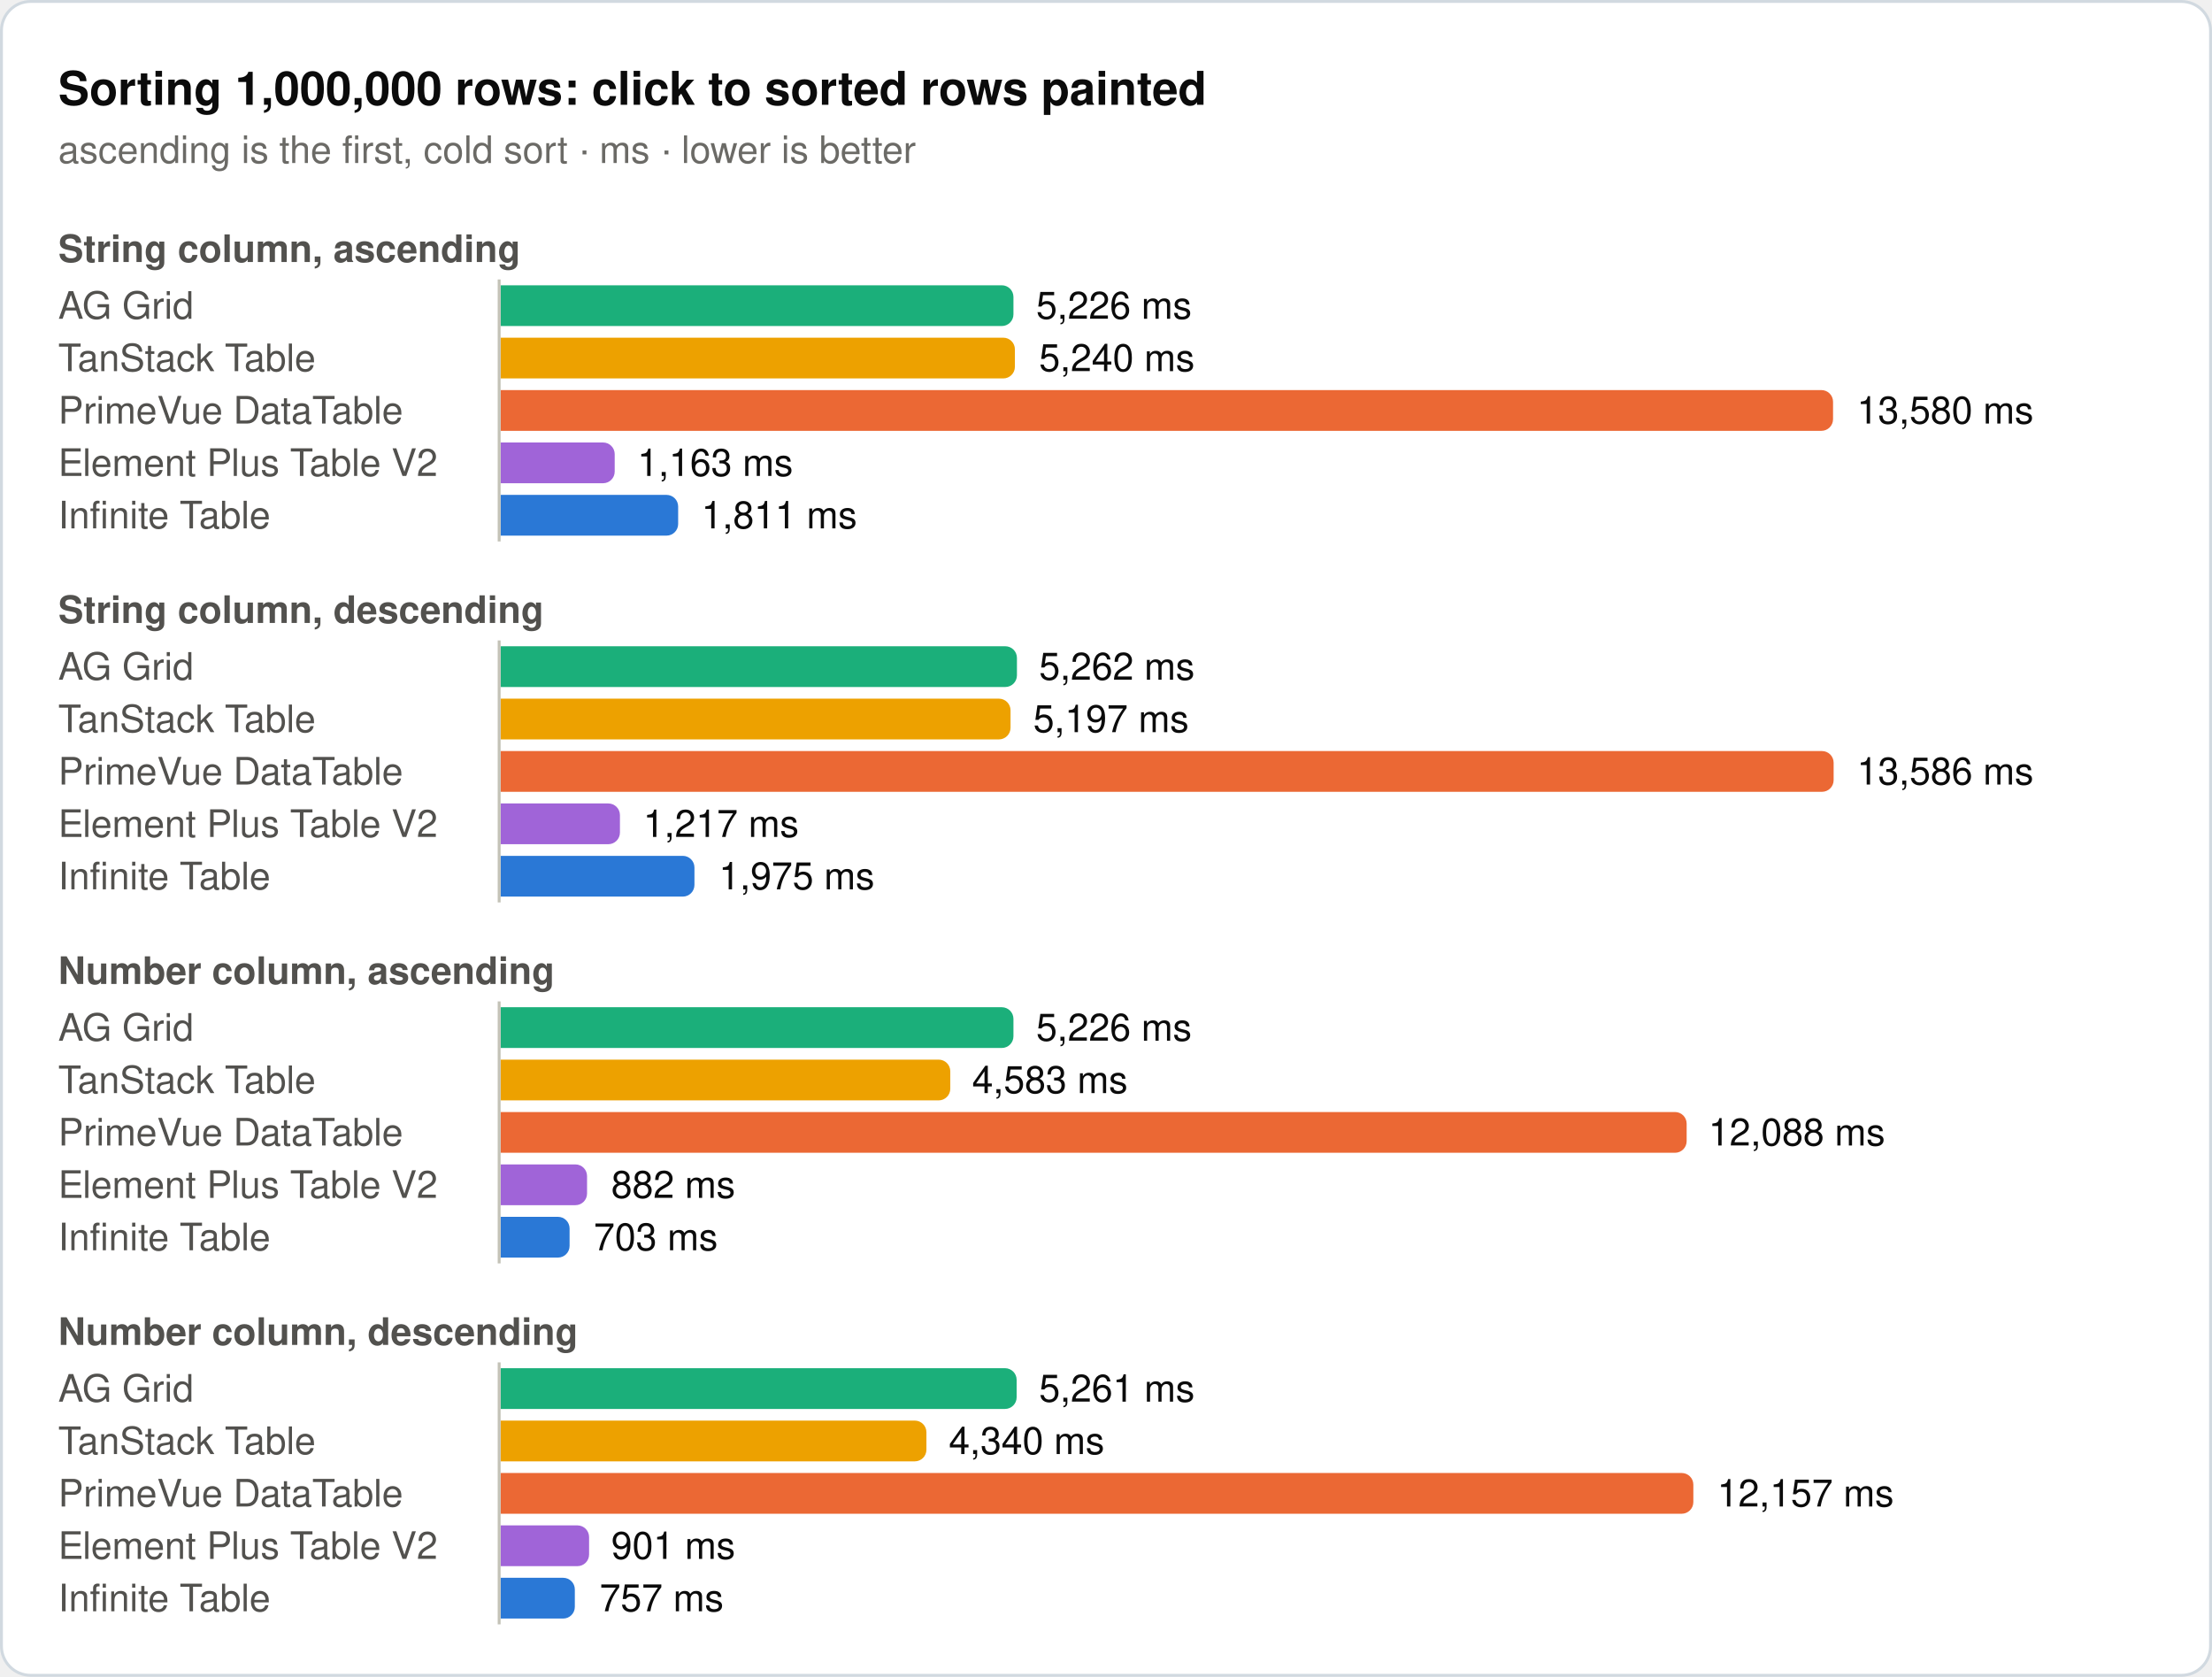
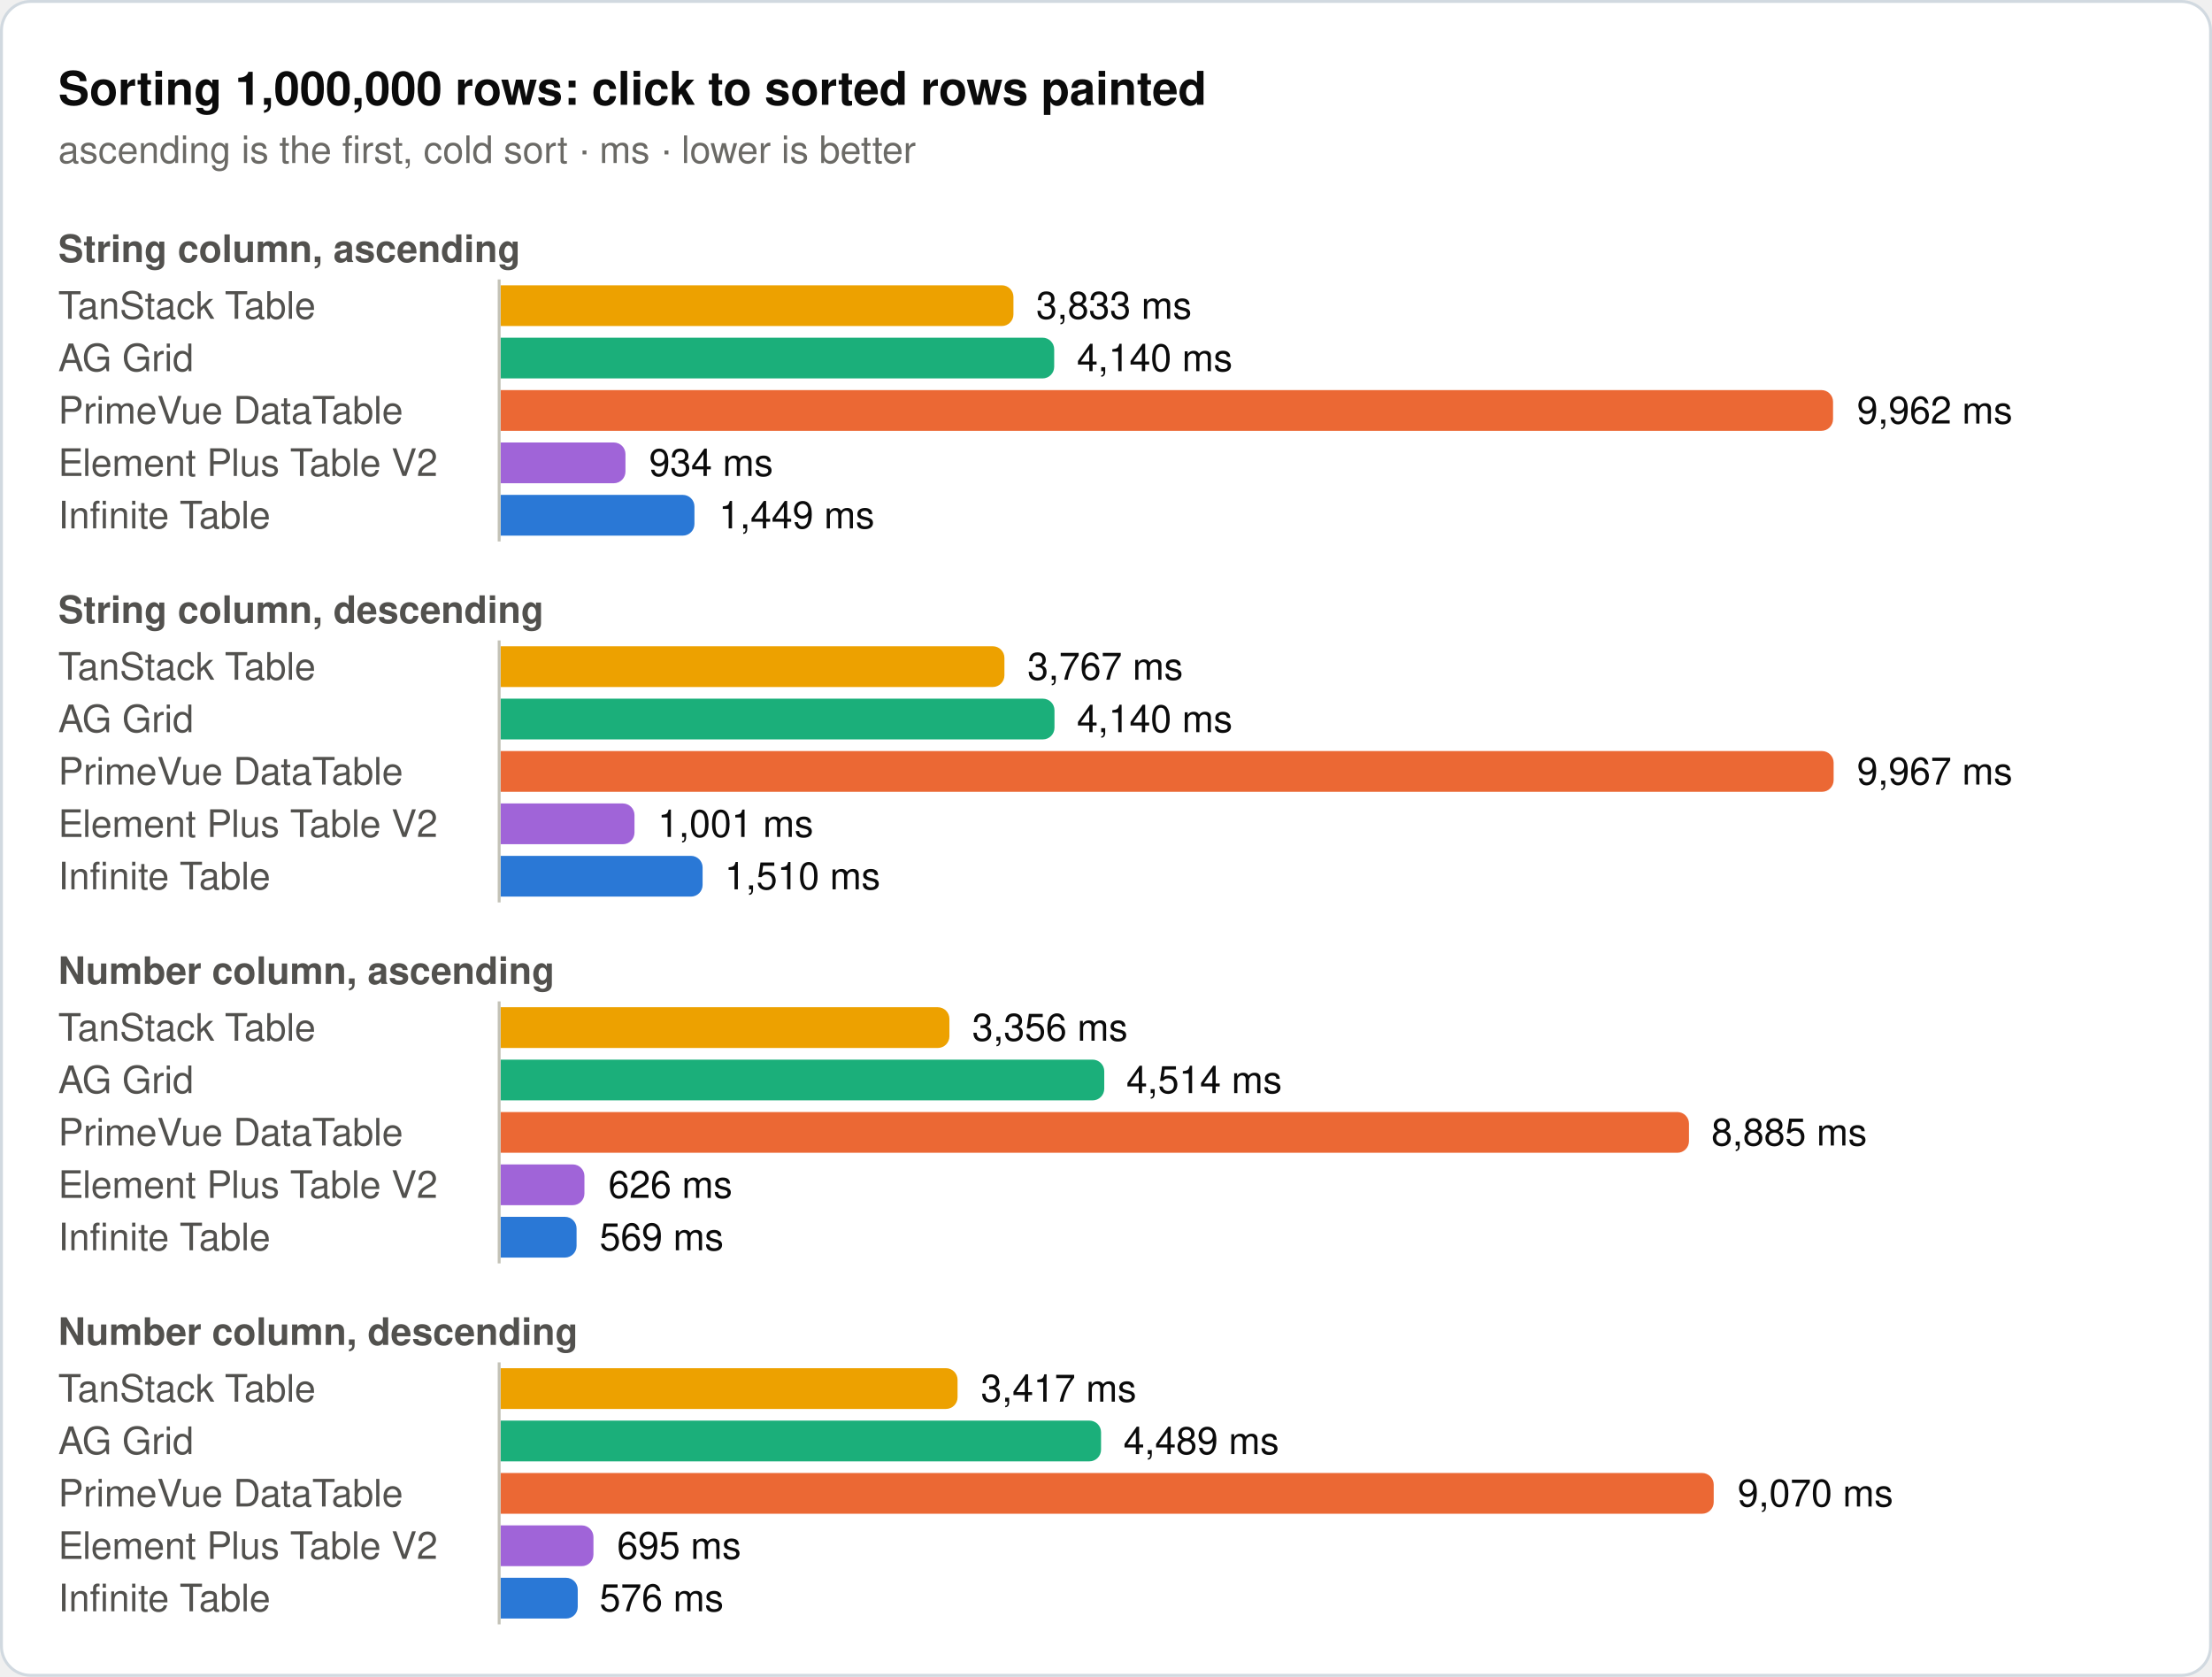
<svg xmlns="http://www.w3.org/2000/svg" width="760" height="576" viewBox="0 0 760 576" role="img">
  <rect x="0.5" y="0.5" width="759" height="575" rx="10" fill="#ffffff" stroke="#d1d9e0" />
  <text x="20" y="36" font-family="system-ui, -apple-system, 'Segoe UI', Helvetica, Arial, sans-serif" font-size="16" font-weight="600" fill="#0b0b0b">Sorting 1,000,000 rows: click to sorted rows painted</text>
  <text x="20" y="56" font-family="system-ui, -apple-system, 'Segoe UI', Helvetica, Arial, sans-serif" font-size="13" fill="#6b6a66">ascending is the first, cold sort · ms · lower is better</text>
  <text x="20" y="90" font-family="system-ui, -apple-system, 'Segoe UI', Helvetica, Arial, sans-serif" font-size="13" font-weight="600" fill="#52514e">String column, ascending</text>
-   <text x="20" y="109.5" font-family="system-ui, -apple-system, 'Segoe UI', Helvetica, Arial, sans-serif" font-size="13" fill="#52514e">AG Grid</text>
-   <path d="M172,98H344.2a4,4 0 0 1 4,4V108a4,4 0 0 1 -4,4H172Z" fill="#1baf7a" />
-   <text x="356" y="109.5" font-family="system-ui, -apple-system, 'Segoe UI', Helvetica, Arial, sans-serif" font-size="13" fill="#0b0b0b">5,226 ms</text>
-   <text x="20" y="127.5" font-family="system-ui, -apple-system, 'Segoe UI', Helvetica, Arial, sans-serif" font-size="13" fill="#52514e">TanStack Table</text>
-   <path d="M172,116H344.7a4,4 0 0 1 4,4V126a4,4 0 0 1 -4,4H172Z" fill="#eda100" />
-   <text x="357" y="127.5" font-family="system-ui, -apple-system, 'Segoe UI', Helvetica, Arial, sans-serif" font-size="13" fill="#0b0b0b">5,240 ms</text>
+   <text x="20" y="109.5" font-family="system-ui, -apple-system, 'Segoe UI', Helvetica, Arial, sans-serif" font-size="13" fill="#52514e">TanStack Table</text>
+   <path d="M172,98H344.2a4,4 0 0 1 4,4V108a4,4 0 0 1 -4,4H172Z" fill="#eda100" />
+   <text x="356" y="109.5" font-family="system-ui, -apple-system, 'Segoe UI', Helvetica, Arial, sans-serif" font-size="13" fill="#0b0b0b">3,833 ms</text>
+   <text x="20" y="127.5" font-family="system-ui, -apple-system, 'Segoe UI', Helvetica, Arial, sans-serif" font-size="13" fill="#52514e">AG Grid</text>
+   <path d="M172,116H358.2a4,4 0 0 1 4,4V126a4,4 0 0 1 -4,4H172Z" fill="#1baf7a" />
+   <text x="370" y="127.5" font-family="system-ui, -apple-system, 'Segoe UI', Helvetica, Arial, sans-serif" font-size="13" fill="#0b0b0b">4,140 ms</text>
  <text x="20" y="145.5" font-family="system-ui, -apple-system, 'Segoe UI', Helvetica, Arial, sans-serif" font-size="13" fill="#52514e">PrimeVue DataTable</text>
  <path d="M172,134H625.8a4,4 0 0 1 4,4V144a4,4 0 0 1 -4,4H172Z" fill="#eb6834" />
-   <text x="638" y="145.5" font-family="system-ui, -apple-system, 'Segoe UI', Helvetica, Arial, sans-serif" font-size="13" fill="#0b0b0b">13,580 ms</text>
+   <text x="638" y="145.5" font-family="system-ui, -apple-system, 'Segoe UI', Helvetica, Arial, sans-serif" font-size="13" fill="#0b0b0b">9,962 ms</text>
  <text x="20" y="163.5" font-family="system-ui, -apple-system, 'Segoe UI', Helvetica, Arial, sans-serif" font-size="13" fill="#52514e">Element Plus Table V2</text>
-   <path d="M172,152H207.2a4,4 0 0 1 4,4V162a4,4 0 0 1 -4,4H172Z" fill="#a064d8" />
-   <text x="219" y="163.5" font-family="system-ui, -apple-system, 'Segoe UI', Helvetica, Arial, sans-serif" font-size="13" fill="#0b0b0b">1,163 ms</text>
+   <path d="M172,152H210.9a4,4 0 0 1 4,4V162a4,4 0 0 1 -4,4H172Z" fill="#a064d8" />
+   <text x="223" y="163.5" font-family="system-ui, -apple-system, 'Segoe UI', Helvetica, Arial, sans-serif" font-size="13" fill="#0b0b0b">934 ms</text>
  <text x="20" y="181.5" font-family="system-ui, -apple-system, 'Segoe UI', Helvetica, Arial, sans-serif" font-size="13" fill="#52514e">Infinite Table</text>
-   <path d="M172,170H229a4,4 0 0 1 4,4V180a4,4 0 0 1 -4,4H172Z" fill="#2a78d6" />
-   <text x="241" y="181.5" font-family="system-ui, -apple-system, 'Segoe UI', Helvetica, Arial, sans-serif" font-size="13" fill="#0b0b0b">1,811 ms</text>
+   <path d="M172,170H234.6a4,4 0 0 1 4,4V180a4,4 0 0 1 -4,4H172Z" fill="#2a78d6" />
+   <text x="247" y="181.5" font-family="system-ui, -apple-system, 'Segoe UI', Helvetica, Arial, sans-serif" font-size="13" fill="#0b0b0b">1,449 ms</text>
  <line x1="171.5" y1="96" x2="171.5" y2="186" stroke="#c3c2b7" stroke-width="1" />
  <text x="20" y="214" font-family="system-ui, -apple-system, 'Segoe UI', Helvetica, Arial, sans-serif" font-size="13" font-weight="600" fill="#52514e">String column, descending</text>
-   <text x="20" y="233.5" font-family="system-ui, -apple-system, 'Segoe UI', Helvetica, Arial, sans-serif" font-size="13" fill="#52514e">AG Grid</text>
-   <path d="M172,222H345.4a4,4 0 0 1 4,4V232a4,4 0 0 1 -4,4H172Z" fill="#1baf7a" />
-   <text x="357" y="233.5" font-family="system-ui, -apple-system, 'Segoe UI', Helvetica, Arial, sans-serif" font-size="13" fill="#0b0b0b">5,262 ms</text>
-   <text x="20" y="251.5" font-family="system-ui, -apple-system, 'Segoe UI', Helvetica, Arial, sans-serif" font-size="13" fill="#52514e">TanStack Table</text>
-   <path d="M172,240H343.2a4,4 0 0 1 4,4V250a4,4 0 0 1 -4,4H172Z" fill="#eda100" />
-   <text x="355" y="251.5" font-family="system-ui, -apple-system, 'Segoe UI', Helvetica, Arial, sans-serif" font-size="13" fill="#0b0b0b">5,197 ms</text>
+   <text x="20" y="233.5" font-family="system-ui, -apple-system, 'Segoe UI', Helvetica, Arial, sans-serif" font-size="13" fill="#52514e">TanStack Table</text>
+   <path d="M172,222H341.1a4,4 0 0 1 4,4V232a4,4 0 0 1 -4,4H172Z" fill="#eda100" />
+   <text x="353" y="233.5" font-family="system-ui, -apple-system, 'Segoe UI', Helvetica, Arial, sans-serif" font-size="13" fill="#0b0b0b">3,767 ms</text>
+   <text x="20" y="251.5" font-family="system-ui, -apple-system, 'Segoe UI', Helvetica, Arial, sans-serif" font-size="13" fill="#52514e">AG Grid</text>
+   <path d="M172,240H358.3a4,4 0 0 1 4,4V250a4,4 0 0 1 -4,4H172Z" fill="#1baf7a" />
+   <text x="370" y="251.5" font-family="system-ui, -apple-system, 'Segoe UI', Helvetica, Arial, sans-serif" font-size="13" fill="#0b0b0b">4,140 ms</text>
  <text x="20" y="269.5" font-family="system-ui, -apple-system, 'Segoe UI', Helvetica, Arial, sans-serif" font-size="13" fill="#52514e">PrimeVue DataTable</text>
  <path d="M172,258H626a4,4 0 0 1 4,4V268a4,4 0 0 1 -4,4H172Z" fill="#eb6834" />
-   <text x="638" y="269.5" font-family="system-ui, -apple-system, 'Segoe UI', Helvetica, Arial, sans-serif" font-size="13" fill="#0b0b0b">13,586 ms</text>
+   <text x="638" y="269.5" font-family="system-ui, -apple-system, 'Segoe UI', Helvetica, Arial, sans-serif" font-size="13" fill="#0b0b0b">9,967 ms</text>
  <text x="20" y="287.5" font-family="system-ui, -apple-system, 'Segoe UI', Helvetica, Arial, sans-serif" font-size="13" fill="#52514e">Element Plus Table V2</text>
-   <path d="M172,276H209a4,4 0 0 1 4,4V286a4,4 0 0 1 -4,4H172Z" fill="#a064d8" />
-   <text x="221" y="287.5" font-family="system-ui, -apple-system, 'Segoe UI', Helvetica, Arial, sans-serif" font-size="13" fill="#0b0b0b">1,217 ms</text>
+   <path d="M172,276H214a4,4 0 0 1 4,4V286a4,4 0 0 1 -4,4H172Z" fill="#a064d8" />
+   <text x="226" y="287.5" font-family="system-ui, -apple-system, 'Segoe UI', Helvetica, Arial, sans-serif" font-size="13" fill="#0b0b0b">1,001 ms</text>
  <text x="20" y="305.5" font-family="system-ui, -apple-system, 'Segoe UI', Helvetica, Arial, sans-serif" font-size="13" fill="#52514e">Infinite Table</text>
-   <path d="M172,294H234.6a4,4 0 0 1 4,4V304a4,4 0 0 1 -4,4H172Z" fill="#2a78d6" />
-   <text x="247" y="305.5" font-family="system-ui, -apple-system, 'Segoe UI', Helvetica, Arial, sans-serif" font-size="13" fill="#0b0b0b">1,975 ms</text>
+   <path d="M172,294H237.4a4,4 0 0 1 4,4V304a4,4 0 0 1 -4,4H172Z" fill="#2a78d6" />
+   <text x="249" y="305.5" font-family="system-ui, -apple-system, 'Segoe UI', Helvetica, Arial, sans-serif" font-size="13" fill="#0b0b0b">1,510 ms</text>
  <line x1="171.5" y1="220" x2="171.5" y2="310" stroke="#c3c2b7" stroke-width="1" />
  <text x="20" y="338" font-family="system-ui, -apple-system, 'Segoe UI', Helvetica, Arial, sans-serif" font-size="13" font-weight="600" fill="#52514e">Number column, ascending</text>
-   <text x="20" y="357.5" font-family="system-ui, -apple-system, 'Segoe UI', Helvetica, Arial, sans-serif" font-size="13" fill="#52514e">AG Grid</text>
-   <path d="M172,346H344.2a4,4 0 0 1 4,4V356a4,4 0 0 1 -4,4H172Z" fill="#1baf7a" />
-   <text x="356" y="357.5" font-family="system-ui, -apple-system, 'Segoe UI', Helvetica, Arial, sans-serif" font-size="13" fill="#0b0b0b">5,226 ms</text>
-   <text x="20" y="375.5" font-family="system-ui, -apple-system, 'Segoe UI', Helvetica, Arial, sans-serif" font-size="13" fill="#52514e">TanStack Table</text>
-   <path d="M172,364H322.5a4,4 0 0 1 4,4V374a4,4 0 0 1 -4,4H172Z" fill="#eda100" />
-   <text x="334" y="375.5" font-family="system-ui, -apple-system, 'Segoe UI', Helvetica, Arial, sans-serif" font-size="13" fill="#0b0b0b">4,583 ms</text>
+   <text x="20" y="357.5" font-family="system-ui, -apple-system, 'Segoe UI', Helvetica, Arial, sans-serif" font-size="13" fill="#52514e">TanStack Table</text>
+   <path d="M172,346H322.2a4,4 0 0 1 4,4V356a4,4 0 0 1 -4,4H172Z" fill="#eda100" />
+   <text x="334" y="357.5" font-family="system-ui, -apple-system, 'Segoe UI', Helvetica, Arial, sans-serif" font-size="13" fill="#0b0b0b">3,356 ms</text>
+   <text x="20" y="375.5" font-family="system-ui, -apple-system, 'Segoe UI', Helvetica, Arial, sans-serif" font-size="13" fill="#52514e">AG Grid</text>
+   <path d="M172,364H375.4a4,4 0 0 1 4,4V374a4,4 0 0 1 -4,4H172Z" fill="#1baf7a" />
+   <text x="387" y="375.5" font-family="system-ui, -apple-system, 'Segoe UI', Helvetica, Arial, sans-serif" font-size="13" fill="#0b0b0b">4,514 ms</text>
  <text x="20" y="393.5" font-family="system-ui, -apple-system, 'Segoe UI', Helvetica, Arial, sans-serif" font-size="13" fill="#52514e">PrimeVue DataTable</text>
-   <path d="M172,382H575.5a4,4 0 0 1 4,4V392a4,4 0 0 1 -4,4H172Z" fill="#eb6834" />
-   <text x="587" y="393.5" font-family="system-ui, -apple-system, 'Segoe UI', Helvetica, Arial, sans-serif" font-size="13" fill="#0b0b0b">12,088 ms</text>
+   <path d="M172,382H576.3a4,4 0 0 1 4,4V392a4,4 0 0 1 -4,4H172Z" fill="#eb6834" />
+   <text x="588" y="393.5" font-family="system-ui, -apple-system, 'Segoe UI', Helvetica, Arial, sans-serif" font-size="13" fill="#0b0b0b">8,885 ms</text>
  <text x="20" y="411.5" font-family="system-ui, -apple-system, 'Segoe UI', Helvetica, Arial, sans-serif" font-size="13" fill="#52514e">Element Plus Table V2</text>
-   <path d="M172,400H197.7a4,4 0 0 1 4,4V410a4,4 0 0 1 -4,4H172Z" fill="#a064d8" />
-   <text x="210" y="411.5" font-family="system-ui, -apple-system, 'Segoe UI', Helvetica, Arial, sans-serif" font-size="13" fill="#0b0b0b">882 ms</text>
+   <path d="M172,400H196.8a4,4 0 0 1 4,4V410a4,4 0 0 1 -4,4H172Z" fill="#a064d8" />
+   <text x="209" y="411.5" font-family="system-ui, -apple-system, 'Segoe UI', Helvetica, Arial, sans-serif" font-size="13" fill="#0b0b0b">626 ms</text>
  <text x="20" y="429.5" font-family="system-ui, -apple-system, 'Segoe UI', Helvetica, Arial, sans-serif" font-size="13" fill="#52514e">Infinite Table</text>
-   <path d="M172,418H191.7a4,4 0 0 1 4,4V428a4,4 0 0 1 -4,4H172Z" fill="#2a78d6" />
-   <text x="204" y="429.5" font-family="system-ui, -apple-system, 'Segoe UI', Helvetica, Arial, sans-serif" font-size="13" fill="#0b0b0b">703 ms</text>
+   <path d="M172,418H194.1a4,4 0 0 1 4,4V428a4,4 0 0 1 -4,4H172Z" fill="#2a78d6" />
+   <text x="206" y="429.5" font-family="system-ui, -apple-system, 'Segoe UI', Helvetica, Arial, sans-serif" font-size="13" fill="#0b0b0b">569 ms</text>
  <line x1="171.5" y1="344" x2="171.5" y2="434" stroke="#c3c2b7" stroke-width="1" />
  <text x="20" y="462" font-family="system-ui, -apple-system, 'Segoe UI', Helvetica, Arial, sans-serif" font-size="13" font-weight="600" fill="#52514e">Number column, descending</text>
-   <text x="20" y="481.5" font-family="system-ui, -apple-system, 'Segoe UI', Helvetica, Arial, sans-serif" font-size="13" fill="#52514e">AG Grid</text>
-   <path d="M172,470H345.3a4,4 0 0 1 4,4V480a4,4 0 0 1 -4,4H172Z" fill="#1baf7a" />
-   <text x="357" y="481.5" font-family="system-ui, -apple-system, 'Segoe UI', Helvetica, Arial, sans-serif" font-size="13" fill="#0b0b0b">5,261 ms</text>
-   <text x="20" y="499.5" font-family="system-ui, -apple-system, 'Segoe UI', Helvetica, Arial, sans-serif" font-size="13" fill="#52514e">TanStack Table</text>
-   <path d="M172,488H314.3a4,4 0 0 1 4,4V498a4,4 0 0 1 -4,4H172Z" fill="#eda100" />
-   <text x="326" y="499.5" font-family="system-ui, -apple-system, 'Segoe UI', Helvetica, Arial, sans-serif" font-size="13" fill="#0b0b0b">4,340 ms</text>
+   <text x="20" y="481.5" font-family="system-ui, -apple-system, 'Segoe UI', Helvetica, Arial, sans-serif" font-size="13" fill="#52514e">TanStack Table</text>
+   <path d="M172,470H325a4,4 0 0 1 4,4V480a4,4 0 0 1 -4,4H172Z" fill="#eda100" />
+   <text x="337" y="481.5" font-family="system-ui, -apple-system, 'Segoe UI', Helvetica, Arial, sans-serif" font-size="13" fill="#0b0b0b">3,417 ms</text>
+   <text x="20" y="499.5" font-family="system-ui, -apple-system, 'Segoe UI', Helvetica, Arial, sans-serif" font-size="13" fill="#52514e">AG Grid</text>
+   <path d="M172,488H374.3a4,4 0 0 1 4,4V498a4,4 0 0 1 -4,4H172Z" fill="#1baf7a" />
+   <text x="386" y="499.5" font-family="system-ui, -apple-system, 'Segoe UI', Helvetica, Arial, sans-serif" font-size="13" fill="#0b0b0b">4,489 ms</text>
  <text x="20" y="517.5" font-family="system-ui, -apple-system, 'Segoe UI', Helvetica, Arial, sans-serif" font-size="13" fill="#52514e">PrimeVue DataTable</text>
-   <path d="M172,506H577.8a4,4 0 0 1 4,4V516a4,4 0 0 1 -4,4H172Z" fill="#eb6834" />
-   <text x="590" y="517.5" font-family="system-ui, -apple-system, 'Segoe UI', Helvetica, Arial, sans-serif" font-size="13" fill="#0b0b0b">12,157 ms</text>
+   <path d="M172,506H584.8a4,4 0 0 1 4,4V516a4,4 0 0 1 -4,4H172Z" fill="#eb6834" />
+   <text x="597" y="517.5" font-family="system-ui, -apple-system, 'Segoe UI', Helvetica, Arial, sans-serif" font-size="13" fill="#0b0b0b">9,070 ms</text>
  <text x="20" y="535.5" font-family="system-ui, -apple-system, 'Segoe UI', Helvetica, Arial, sans-serif" font-size="13" fill="#52514e">Element Plus Table V2</text>
-   <path d="M172,524H198.4a4,4 0 0 1 4,4V534a4,4 0 0 1 -4,4H172Z" fill="#a064d8" />
-   <text x="210" y="535.5" font-family="system-ui, -apple-system, 'Segoe UI', Helvetica, Arial, sans-serif" font-size="13" fill="#0b0b0b">901 ms</text>
+   <path d="M172,524H199.9a4,4 0 0 1 4,4V534a4,4 0 0 1 -4,4H172Z" fill="#a064d8" />
+   <text x="212" y="535.5" font-family="system-ui, -apple-system, 'Segoe UI', Helvetica, Arial, sans-serif" font-size="13" fill="#0b0b0b">695 ms</text>
  <text x="20" y="553.5" font-family="system-ui, -apple-system, 'Segoe UI', Helvetica, Arial, sans-serif" font-size="13" fill="#52514e">Infinite Table</text>
-   <path d="M172,542H193.5a4,4 0 0 1 4,4V552a4,4 0 0 1 -4,4H172Z" fill="#2a78d6" />
-   <text x="206" y="553.5" font-family="system-ui, -apple-system, 'Segoe UI', Helvetica, Arial, sans-serif" font-size="13" fill="#0b0b0b">757 ms</text>
+   <path d="M172,542H194.5a4,4 0 0 1 4,4V552a4,4 0 0 1 -4,4H172Z" fill="#2a78d6" />
+   <text x="206" y="553.5" font-family="system-ui, -apple-system, 'Segoe UI', Helvetica, Arial, sans-serif" font-size="13" fill="#0b0b0b">576 ms</text>
  <line x1="171.5" y1="468" x2="171.5" y2="558" stroke="#c3c2b7" stroke-width="1" />
</svg>
